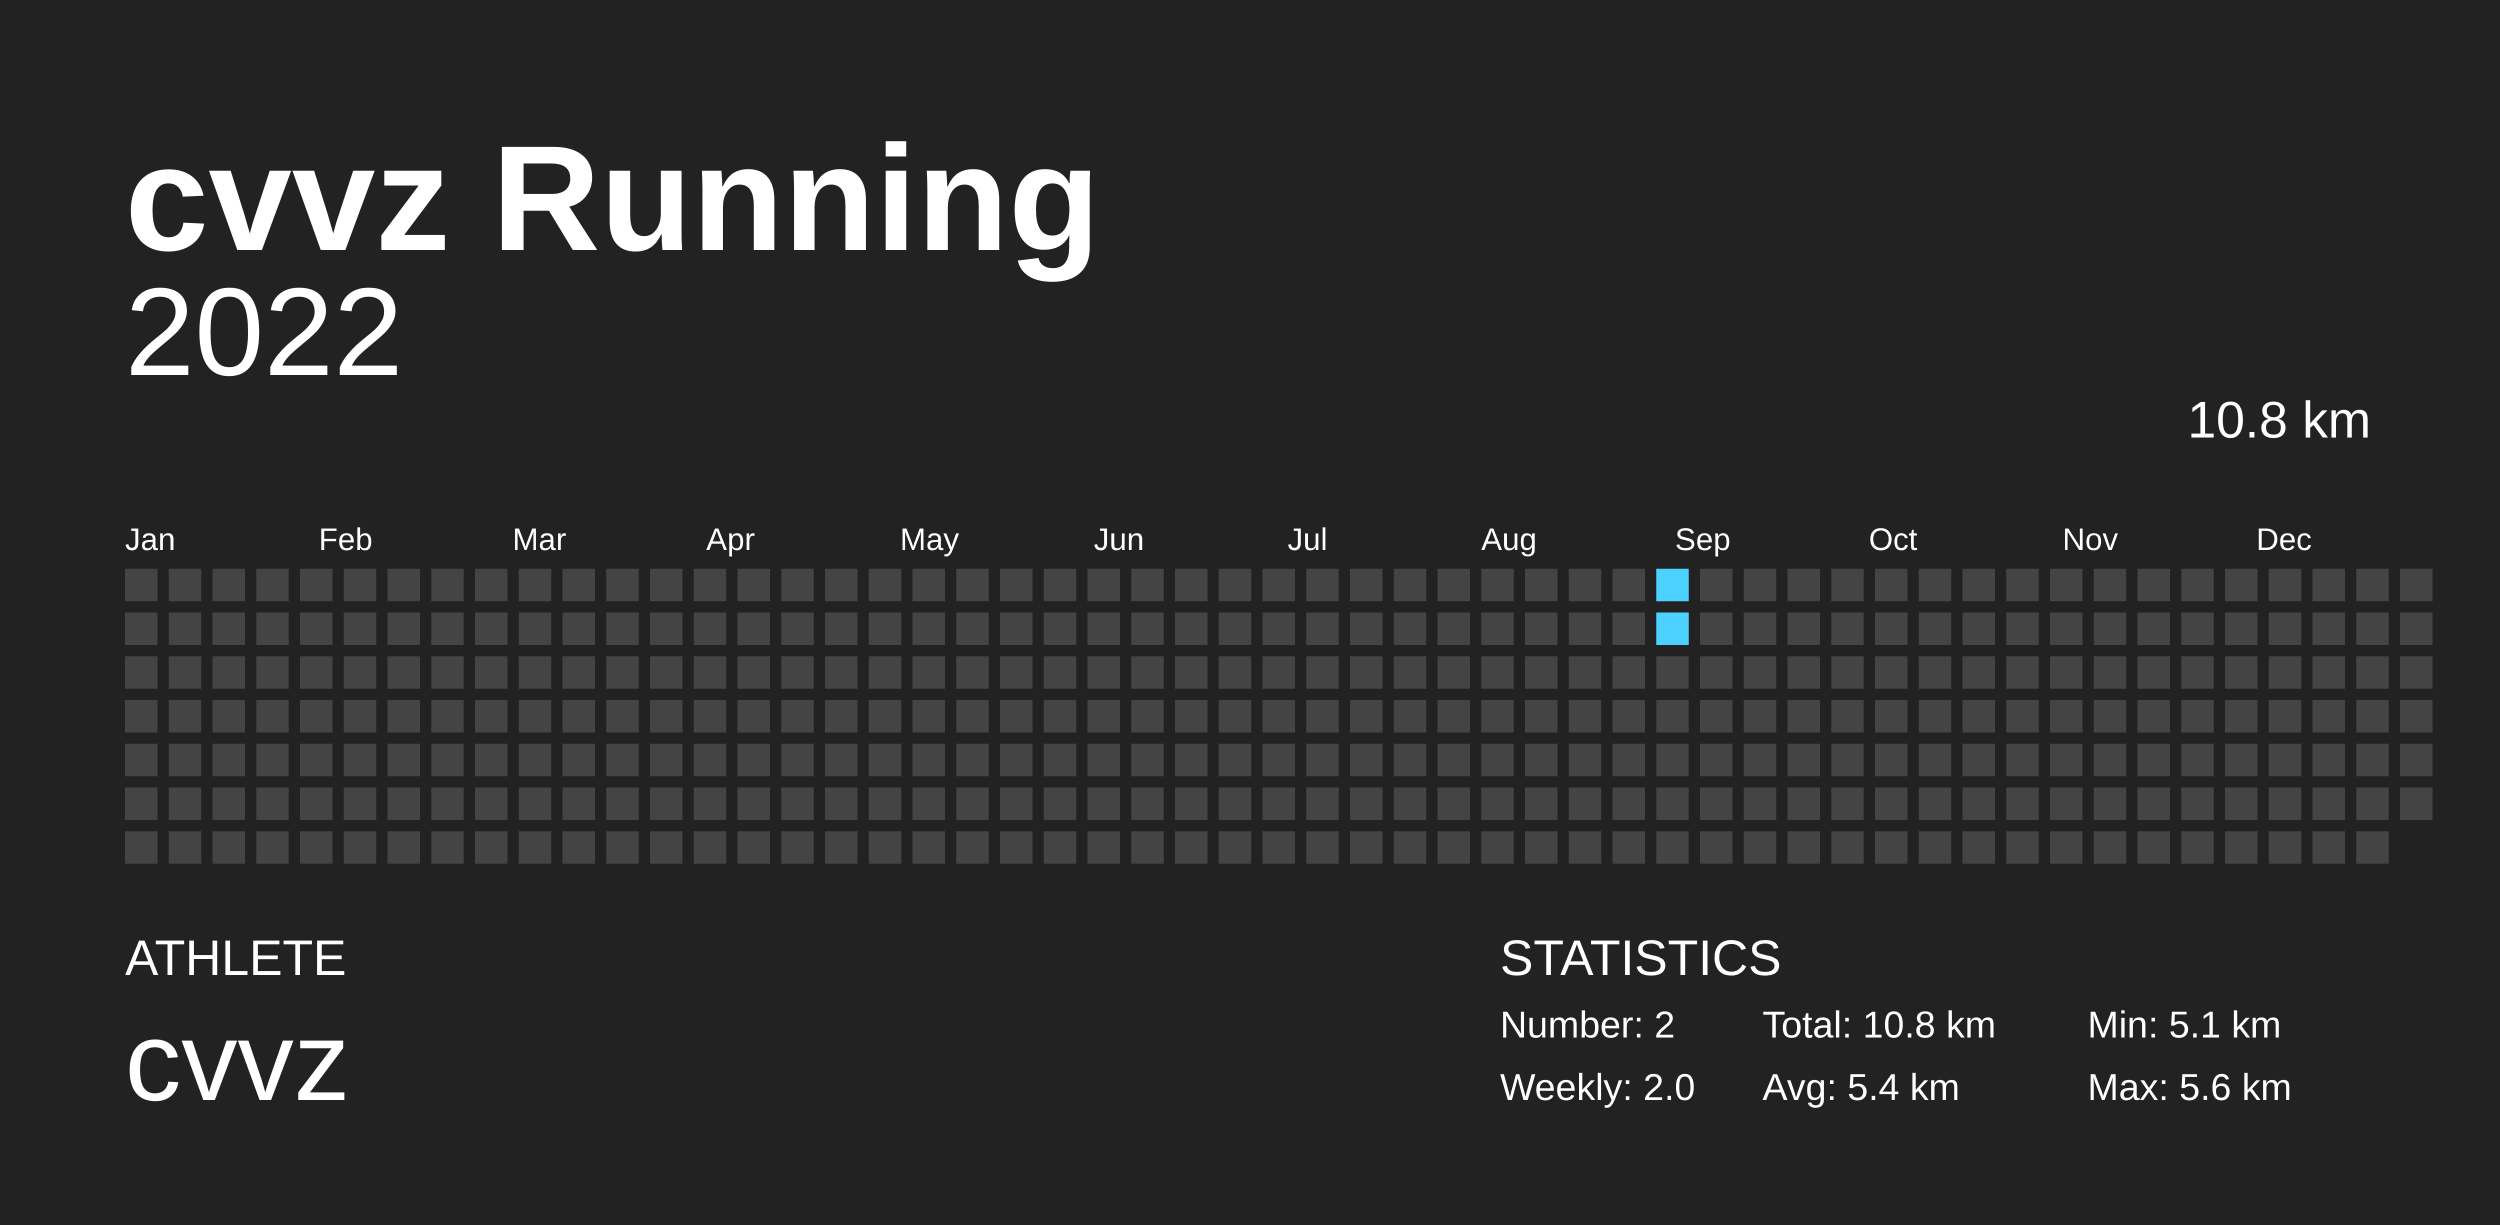
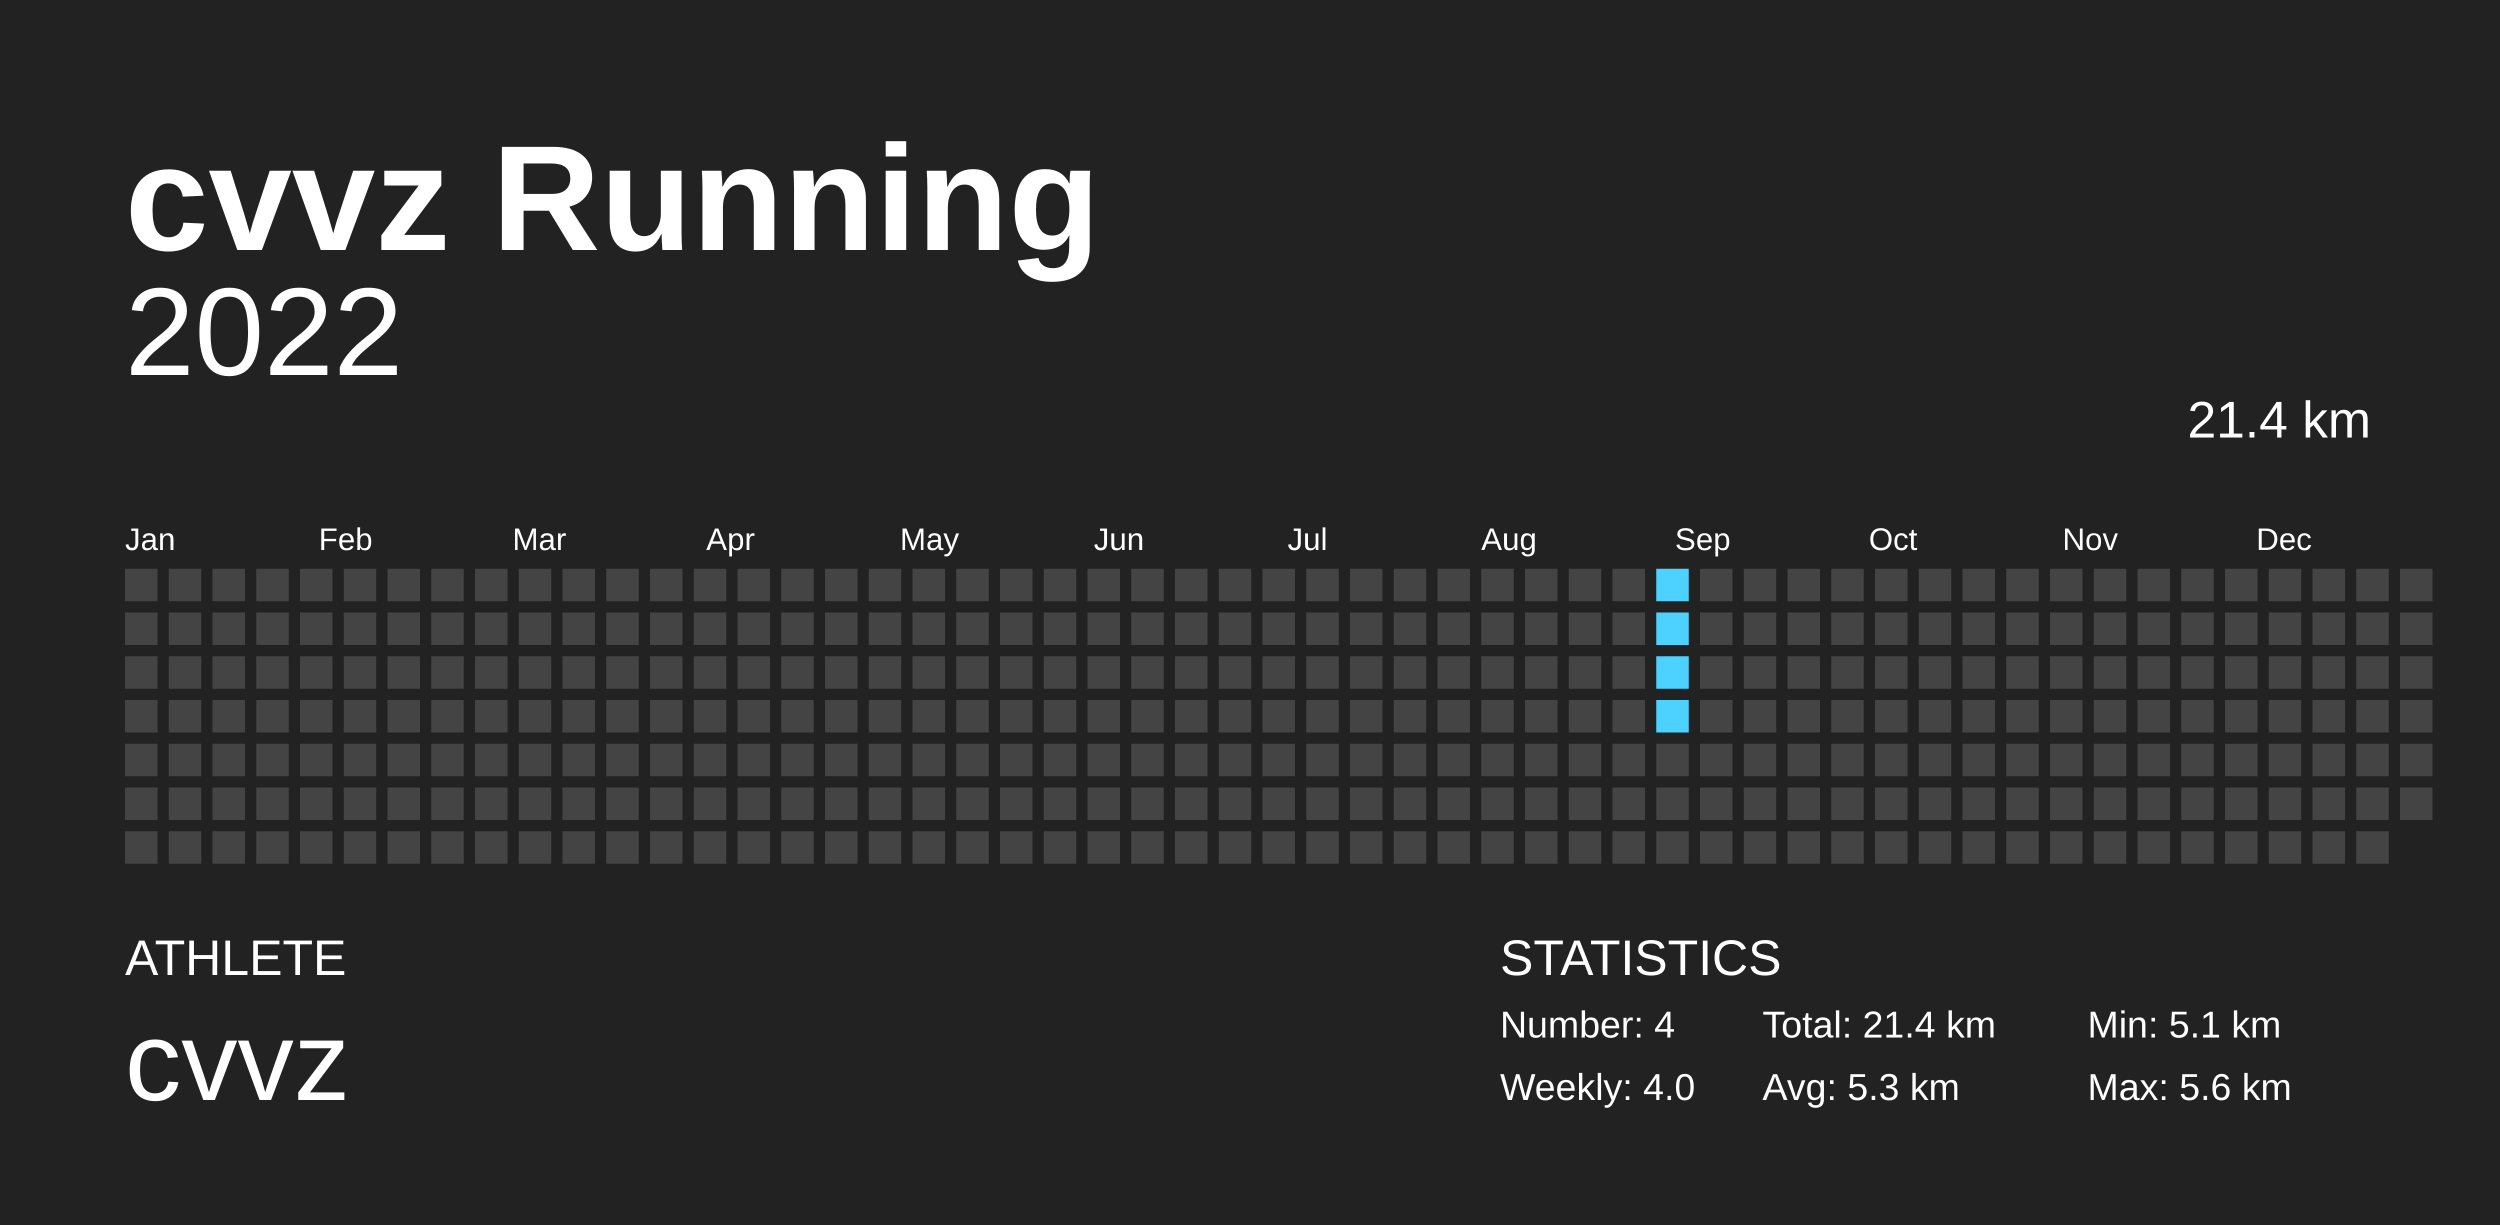
<svg xmlns="http://www.w3.org/2000/svg" baseProfile="full" height="98mm" version="1.1" viewBox="0,0,200,98" width="200mm">
  <defs />
  <rect fill="#222222" height="98" width="200" x="0" y="0" />
  <text fill="#FFFFFF" style="font-size:12px; font-family:Arial; font-weight:bold;" x="10" y="20">cvvz Running</text>
  <text fill="#FFFFFF" style="font-size:4px; font-family:Arial" x="10" y="78">ATHLETE</text>
  <text fill="#FFFFFF" style="font-size:9px; font-family:Arial" x="10" y="88">cvvz</text>
  <text fill="#FFFFFF" style="font-size:4px; font-family:Arial" x="120" y="78">STATISTICS</text>
-   <text fill="#FFFFFF" style="font-size:3px; font-family:Arial" x="120" y="83">Number: 2</text>
-   <text fill="#FFFFFF" style="font-size:3px; font-family:Arial" x="120" y="88">Weekly: 2.0</text>
-   <text fill="#FFFFFF" style="font-size:3px; font-family:Arial" x="141" y="83">Total: 10.8 km</text>
-   <text fill="#FFFFFF" style="font-size:3px; font-family:Arial" x="141" y="88">Avg: 5.4 km</text>
+   <text fill="#FFFFFF" style="font-size:3px; font-family:Arial" x="120" y="83">Number: 4</text>
+   <text fill="#FFFFFF" style="font-size:3px; font-family:Arial" x="120" y="88">Weekly: 4.0</text>
+   <text fill="#FFFFFF" style="font-size:3px; font-family:Arial" x="141" y="83">Total: 21.4 km</text>
+   <text fill="#FFFFFF" style="font-size:3px; font-family:Arial" x="141" y="88">Avg: 5.3 km</text>
  <text fill="#FFFFFF" style="font-size:3px; font-family:Arial" x="167" y="83">Min: 5.1 km</text>
  <text fill="#FFFFFF" style="font-size:3px; font-family:Arial" x="167" y="88">Max: 5.6 km</text>
  <text alignment-baseline="hanging" fill="#FFFFFF" style="font-size:10.0px; font-family:Arial;" x="10" y="30">2022</text>
-   <text alignment-baseline="hanging" fill="#FFFFFF" style="font-size:4.125px; font-family:Arial;" x="175" y="35">10.8 km</text>
+   <text alignment-baseline="hanging" fill="#FFFFFF" style="font-size:4.125px; font-family:Arial;" x="175" y="35">21.4 km</text>
  <text fill="#FFFFFF" style="font-size:2.5px; font-family:Arial" x="10.0" y="44">Jan</text>
  <text fill="#FFFFFF" style="font-size:2.5px; font-family:Arial" x="25.5" y="44">Feb</text>
  <text fill="#FFFFFF" style="font-size:2.5px; font-family:Arial" x="41.0" y="44">Mar</text>
  <text fill="#FFFFFF" style="font-size:2.5px; font-family:Arial" x="56.5" y="44">Apr</text>
  <text fill="#FFFFFF" style="font-size:2.5px; font-family:Arial" x="72.0" y="44">May</text>
  <text fill="#FFFFFF" style="font-size:2.5px; font-family:Arial" x="87.5" y="44">Jun</text>
  <text fill="#FFFFFF" style="font-size:2.5px; font-family:Arial" x="103.0" y="44">Jul</text>
  <text fill="#FFFFFF" style="font-size:2.5px; font-family:Arial" x="118.5" y="44">Aug</text>
  <text fill="#FFFFFF" style="font-size:2.5px; font-family:Arial" x="134.0" y="44">Sep</text>
  <text fill="#FFFFFF" style="font-size:2.5px; font-family:Arial" x="149.5" y="44">Oct</text>
  <text fill="#FFFFFF" style="font-size:2.5px; font-family:Arial" x="165.0" y="44">Nov</text>
  <text fill="#FFFFFF" style="font-size:2.5px; font-family:Arial" x="180.5" y="44">Dec</text>
  <rect fill="#444444" height="2.6" width="2.6" x="10.0" y="45.5" />
  <rect fill="#444444" height="2.6" width="2.6" x="10.0" y="49.0" />
  <rect fill="#444444" height="2.6" width="2.6" x="10.0" y="52.5" />
  <rect fill="#444444" height="2.6" width="2.6" x="10.0" y="56.0" />
  <rect fill="#444444" height="2.6" width="2.6" x="10.0" y="59.5" />
  <rect fill="#444444" height="2.6" width="2.6" x="10.0" y="63.0" />
  <rect fill="#444444" height="2.6" width="2.6" x="10.0" y="66.5" />
  <rect fill="#444444" height="2.6" width="2.6" x="13.5" y="45.5" />
  <rect fill="#444444" height="2.6" width="2.6" x="13.5" y="49.0" />
  <rect fill="#444444" height="2.6" width="2.6" x="13.5" y="52.5" />
  <rect fill="#444444" height="2.6" width="2.6" x="13.5" y="56.0" />
  <rect fill="#444444" height="2.6" width="2.6" x="13.5" y="59.5" />
  <rect fill="#444444" height="2.6" width="2.6" x="13.5" y="63.0" />
  <rect fill="#444444" height="2.6" width="2.6" x="13.5" y="66.5" />
  <rect fill="#444444" height="2.6" width="2.6" x="17.0" y="45.5" />
  <rect fill="#444444" height="2.6" width="2.6" x="17.0" y="49.0" />
  <rect fill="#444444" height="2.6" width="2.6" x="17.0" y="52.5" />
  <rect fill="#444444" height="2.6" width="2.6" x="17.0" y="56.0" />
  <rect fill="#444444" height="2.6" width="2.6" x="17.0" y="59.5" />
  <rect fill="#444444" height="2.6" width="2.6" x="17.0" y="63.0" />
  <rect fill="#444444" height="2.6" width="2.6" x="17.0" y="66.5" />
  <rect fill="#444444" height="2.6" width="2.6" x="20.5" y="45.5" />
  <rect fill="#444444" height="2.6" width="2.6" x="20.5" y="49.0" />
  <rect fill="#444444" height="2.6" width="2.6" x="20.5" y="52.5" />
  <rect fill="#444444" height="2.6" width="2.6" x="20.5" y="56.0" />
  <rect fill="#444444" height="2.6" width="2.6" x="20.5" y="59.5" />
  <rect fill="#444444" height="2.6" width="2.6" x="20.5" y="63.0" />
  <rect fill="#444444" height="2.6" width="2.6" x="20.5" y="66.5" />
  <rect fill="#444444" height="2.6" width="2.6" x="24.0" y="45.5" />
  <rect fill="#444444" height="2.6" width="2.6" x="24.0" y="49.0" />
  <rect fill="#444444" height="2.6" width="2.6" x="24.0" y="52.5" />
  <rect fill="#444444" height="2.6" width="2.6" x="24.0" y="56.0" />
  <rect fill="#444444" height="2.6" width="2.6" x="24.0" y="59.5" />
  <rect fill="#444444" height="2.6" width="2.6" x="24.0" y="63.0" />
  <rect fill="#444444" height="2.6" width="2.6" x="24.0" y="66.5" />
  <rect fill="#444444" height="2.6" width="2.6" x="27.5" y="45.5" />
  <rect fill="#444444" height="2.6" width="2.6" x="27.5" y="49.0" />
  <rect fill="#444444" height="2.6" width="2.6" x="27.5" y="52.5" />
  <rect fill="#444444" height="2.6" width="2.6" x="27.5" y="56.0" />
  <rect fill="#444444" height="2.6" width="2.6" x="27.5" y="59.5" />
  <rect fill="#444444" height="2.6" width="2.6" x="27.5" y="63.0" />
  <rect fill="#444444" height="2.6" width="2.6" x="27.5" y="66.5" />
  <rect fill="#444444" height="2.6" width="2.6" x="31.0" y="45.5" />
  <rect fill="#444444" height="2.6" width="2.6" x="31.0" y="49.0" />
  <rect fill="#444444" height="2.6" width="2.6" x="31.0" y="52.5" />
  <rect fill="#444444" height="2.6" width="2.6" x="31.0" y="56.0" />
  <rect fill="#444444" height="2.6" width="2.6" x="31.0" y="59.5" />
  <rect fill="#444444" height="2.6" width="2.6" x="31.0" y="63.0" />
  <rect fill="#444444" height="2.6" width="2.6" x="31.0" y="66.5" />
  <rect fill="#444444" height="2.6" width="2.6" x="34.5" y="45.5" />
  <rect fill="#444444" height="2.6" width="2.6" x="34.5" y="49.0" />
  <rect fill="#444444" height="2.6" width="2.6" x="34.5" y="52.5" />
  <rect fill="#444444" height="2.6" width="2.6" x="34.5" y="56.0" />
  <rect fill="#444444" height="2.6" width="2.6" x="34.5" y="59.5" />
  <rect fill="#444444" height="2.6" width="2.6" x="34.5" y="63.0" />
  <rect fill="#444444" height="2.6" width="2.6" x="34.5" y="66.5" />
  <rect fill="#444444" height="2.6" width="2.6" x="38.0" y="45.5" />
  <rect fill="#444444" height="2.6" width="2.6" x="38.0" y="49.0" />
  <rect fill="#444444" height="2.6" width="2.6" x="38.0" y="52.5" />
  <rect fill="#444444" height="2.6" width="2.6" x="38.0" y="56.0" />
  <rect fill="#444444" height="2.6" width="2.6" x="38.0" y="59.5" />
  <rect fill="#444444" height="2.6" width="2.6" x="38.0" y="63.0" />
  <rect fill="#444444" height="2.6" width="2.6" x="38.0" y="66.5" />
  <rect fill="#444444" height="2.6" width="2.6" x="41.5" y="45.5" />
  <rect fill="#444444" height="2.6" width="2.6" x="41.5" y="49.0" />
  <rect fill="#444444" height="2.6" width="2.6" x="41.5" y="52.5" />
  <rect fill="#444444" height="2.6" width="2.6" x="41.5" y="56.0" />
  <rect fill="#444444" height="2.6" width="2.6" x="41.5" y="59.5" />
  <rect fill="#444444" height="2.6" width="2.6" x="41.5" y="63.0" />
  <rect fill="#444444" height="2.6" width="2.6" x="41.5" y="66.5" />
  <rect fill="#444444" height="2.6" width="2.6" x="45.0" y="45.5" />
  <rect fill="#444444" height="2.6" width="2.6" x="45.0" y="49.0" />
  <rect fill="#444444" height="2.6" width="2.6" x="45.0" y="52.5" />
  <rect fill="#444444" height="2.6" width="2.6" x="45.0" y="56.0" />
  <rect fill="#444444" height="2.6" width="2.6" x="45.0" y="59.5" />
  <rect fill="#444444" height="2.6" width="2.6" x="45.0" y="63.0" />
  <rect fill="#444444" height="2.6" width="2.6" x="45.0" y="66.5" />
  <rect fill="#444444" height="2.6" width="2.6" x="48.5" y="45.5" />
  <rect fill="#444444" height="2.6" width="2.6" x="48.5" y="49.0" />
  <rect fill="#444444" height="2.6" width="2.6" x="48.5" y="52.5" />
  <rect fill="#444444" height="2.6" width="2.6" x="48.5" y="56.0" />
  <rect fill="#444444" height="2.6" width="2.6" x="48.5" y="59.5" />
  <rect fill="#444444" height="2.6" width="2.6" x="48.5" y="63.0" />
  <rect fill="#444444" height="2.6" width="2.6" x="48.5" y="66.5" />
  <rect fill="#444444" height="2.6" width="2.6" x="52.0" y="45.5" />
  <rect fill="#444444" height="2.6" width="2.6" x="52.0" y="49.0" />
  <rect fill="#444444" height="2.6" width="2.6" x="52.0" y="52.5" />
  <rect fill="#444444" height="2.6" width="2.6" x="52.0" y="56.0" />
  <rect fill="#444444" height="2.6" width="2.6" x="52.0" y="59.5" />
  <rect fill="#444444" height="2.6" width="2.6" x="52.0" y="63.0" />
  <rect fill="#444444" height="2.6" width="2.6" x="52.0" y="66.5" />
  <rect fill="#444444" height="2.6" width="2.6" x="55.5" y="45.5" />
  <rect fill="#444444" height="2.6" width="2.6" x="55.5" y="49.0" />
  <rect fill="#444444" height="2.6" width="2.6" x="55.5" y="52.5" />
  <rect fill="#444444" height="2.6" width="2.6" x="55.5" y="56.0" />
  <rect fill="#444444" height="2.6" width="2.6" x="55.5" y="59.5" />
  <rect fill="#444444" height="2.6" width="2.6" x="55.5" y="63.0" />
  <rect fill="#444444" height="2.6" width="2.6" x="55.5" y="66.5" />
  <rect fill="#444444" height="2.6" width="2.6" x="59.0" y="45.5" />
  <rect fill="#444444" height="2.6" width="2.6" x="59.0" y="49.0" />
  <rect fill="#444444" height="2.6" width="2.6" x="59.0" y="52.5" />
  <rect fill="#444444" height="2.6" width="2.6" x="59.0" y="56.0" />
  <rect fill="#444444" height="2.6" width="2.6" x="59.0" y="59.5" />
  <rect fill="#444444" height="2.6" width="2.6" x="59.0" y="63.0" />
  <rect fill="#444444" height="2.6" width="2.6" x="59.0" y="66.5" />
  <rect fill="#444444" height="2.6" width="2.6" x="62.5" y="45.5" />
  <rect fill="#444444" height="2.6" width="2.6" x="62.5" y="49.0" />
  <rect fill="#444444" height="2.6" width="2.6" x="62.5" y="52.5" />
  <rect fill="#444444" height="2.6" width="2.6" x="62.5" y="56.0" />
  <rect fill="#444444" height="2.6" width="2.6" x="62.5" y="59.5" />
  <rect fill="#444444" height="2.6" width="2.6" x="62.5" y="63.0" />
  <rect fill="#444444" height="2.6" width="2.6" x="62.5" y="66.5" />
  <rect fill="#444444" height="2.6" width="2.6" x="66.0" y="45.5" />
  <rect fill="#444444" height="2.6" width="2.6" x="66.0" y="49.0" />
  <rect fill="#444444" height="2.6" width="2.6" x="66.0" y="52.5" />
  <rect fill="#444444" height="2.6" width="2.6" x="66.0" y="56.0" />
  <rect fill="#444444" height="2.6" width="2.6" x="66.0" y="59.5" />
  <rect fill="#444444" height="2.6" width="2.6" x="66.0" y="63.0" />
  <rect fill="#444444" height="2.6" width="2.6" x="66.0" y="66.5" />
  <rect fill="#444444" height="2.6" width="2.6" x="69.5" y="45.5" />
  <rect fill="#444444" height="2.6" width="2.6" x="69.5" y="49.0" />
  <rect fill="#444444" height="2.6" width="2.6" x="69.5" y="52.5" />
  <rect fill="#444444" height="2.6" width="2.6" x="69.5" y="56.0" />
  <rect fill="#444444" height="2.6" width="2.6" x="69.5" y="59.5" />
  <rect fill="#444444" height="2.6" width="2.6" x="69.5" y="63.0" />
  <rect fill="#444444" height="2.6" width="2.6" x="69.5" y="66.5" />
  <rect fill="#444444" height="2.6" width="2.6" x="73.0" y="45.5" />
  <rect fill="#444444" height="2.6" width="2.6" x="73.0" y="49.0" />
  <rect fill="#444444" height="2.6" width="2.6" x="73.0" y="52.5" />
  <rect fill="#444444" height="2.6" width="2.6" x="73.0" y="56.0" />
  <rect fill="#444444" height="2.6" width="2.6" x="73.0" y="59.5" />
  <rect fill="#444444" height="2.6" width="2.6" x="73.0" y="63.0" />
  <rect fill="#444444" height="2.6" width="2.6" x="73.0" y="66.5" />
  <rect fill="#444444" height="2.6" width="2.6" x="76.5" y="45.5" />
  <rect fill="#444444" height="2.6" width="2.6" x="76.5" y="49.0" />
  <rect fill="#444444" height="2.6" width="2.6" x="76.5" y="52.5" />
  <rect fill="#444444" height="2.6" width="2.6" x="76.5" y="56.0" />
  <rect fill="#444444" height="2.6" width="2.6" x="76.5" y="59.5" />
  <rect fill="#444444" height="2.6" width="2.6" x="76.5" y="63.0" />
  <rect fill="#444444" height="2.6" width="2.6" x="76.5" y="66.5" />
  <rect fill="#444444" height="2.6" width="2.6" x="80.0" y="45.5" />
  <rect fill="#444444" height="2.6" width="2.6" x="80.0" y="49.0" />
  <rect fill="#444444" height="2.6" width="2.6" x="80.0" y="52.5" />
  <rect fill="#444444" height="2.6" width="2.6" x="80.0" y="56.0" />
  <rect fill="#444444" height="2.6" width="2.6" x="80.0" y="59.5" />
  <rect fill="#444444" height="2.6" width="2.6" x="80.0" y="63.0" />
  <rect fill="#444444" height="2.6" width="2.6" x="80.0" y="66.5" />
  <rect fill="#444444" height="2.6" width="2.6" x="83.5" y="45.5" />
  <rect fill="#444444" height="2.6" width="2.6" x="83.5" y="49.0" />
  <rect fill="#444444" height="2.6" width="2.6" x="83.5" y="52.5" />
  <rect fill="#444444" height="2.6" width="2.6" x="83.5" y="56.0" />
  <rect fill="#444444" height="2.6" width="2.6" x="83.5" y="59.5" />
  <rect fill="#444444" height="2.6" width="2.6" x="83.5" y="63.0" />
  <rect fill="#444444" height="2.6" width="2.6" x="83.5" y="66.5" />
  <rect fill="#444444" height="2.6" width="2.6" x="87.0" y="45.5" />
  <rect fill="#444444" height="2.6" width="2.6" x="87.0" y="49.0" />
  <rect fill="#444444" height="2.6" width="2.6" x="87.0" y="52.5" />
  <rect fill="#444444" height="2.6" width="2.6" x="87.0" y="56.0" />
  <rect fill="#444444" height="2.6" width="2.6" x="87.0" y="59.5" />
  <rect fill="#444444" height="2.6" width="2.6" x="87.0" y="63.0" />
  <rect fill="#444444" height="2.6" width="2.6" x="87.0" y="66.5" />
  <rect fill="#444444" height="2.6" width="2.6" x="90.5" y="45.5" />
  <rect fill="#444444" height="2.6" width="2.6" x="90.5" y="49.0" />
  <rect fill="#444444" height="2.6" width="2.6" x="90.5" y="52.5" />
  <rect fill="#444444" height="2.6" width="2.6" x="90.5" y="56.0" />
  <rect fill="#444444" height="2.6" width="2.6" x="90.5" y="59.5" />
  <rect fill="#444444" height="2.6" width="2.6" x="90.5" y="63.0" />
  <rect fill="#444444" height="2.6" width="2.6" x="90.5" y="66.5" />
  <rect fill="#444444" height="2.6" width="2.6" x="94.0" y="45.5" />
  <rect fill="#444444" height="2.6" width="2.6" x="94.0" y="49.0" />
  <rect fill="#444444" height="2.6" width="2.6" x="94.0" y="52.5" />
  <rect fill="#444444" height="2.6" width="2.6" x="94.0" y="56.0" />
  <rect fill="#444444" height="2.6" width="2.6" x="94.0" y="59.5" />
  <rect fill="#444444" height="2.6" width="2.6" x="94.0" y="63.0" />
  <rect fill="#444444" height="2.6" width="2.6" x="94.0" y="66.5" />
  <rect fill="#444444" height="2.6" width="2.6" x="97.5" y="45.5" />
  <rect fill="#444444" height="2.6" width="2.6" x="97.5" y="49.0" />
  <rect fill="#444444" height="2.6" width="2.6" x="97.5" y="52.5" />
  <rect fill="#444444" height="2.6" width="2.6" x="97.5" y="56.0" />
  <rect fill="#444444" height="2.6" width="2.6" x="97.5" y="59.5" />
  <rect fill="#444444" height="2.6" width="2.6" x="97.5" y="63.0" />
  <rect fill="#444444" height="2.6" width="2.6" x="97.5" y="66.5" />
  <rect fill="#444444" height="2.6" width="2.6" x="101.0" y="45.5" />
  <rect fill="#444444" height="2.6" width="2.6" x="101.0" y="49.0" />
  <rect fill="#444444" height="2.6" width="2.6" x="101.0" y="52.5" />
  <rect fill="#444444" height="2.6" width="2.6" x="101.0" y="56.0" />
  <rect fill="#444444" height="2.6" width="2.6" x="101.0" y="59.5" />
  <rect fill="#444444" height="2.6" width="2.6" x="101.0" y="63.0" />
  <rect fill="#444444" height="2.6" width="2.6" x="101.0" y="66.5" />
  <rect fill="#444444" height="2.6" width="2.6" x="104.5" y="45.5" />
  <rect fill="#444444" height="2.6" width="2.6" x="104.5" y="49.0" />
  <rect fill="#444444" height="2.6" width="2.6" x="104.5" y="52.5" />
  <rect fill="#444444" height="2.6" width="2.6" x="104.5" y="56.0" />
  <rect fill="#444444" height="2.6" width="2.6" x="104.5" y="59.5" />
  <rect fill="#444444" height="2.6" width="2.6" x="104.5" y="63.0" />
  <rect fill="#444444" height="2.6" width="2.6" x="104.5" y="66.5" />
  <rect fill="#444444" height="2.6" width="2.6" x="108.0" y="45.5" />
  <rect fill="#444444" height="2.6" width="2.6" x="108.0" y="49.0" />
  <rect fill="#444444" height="2.6" width="2.6" x="108.0" y="52.5" />
  <rect fill="#444444" height="2.6" width="2.6" x="108.0" y="56.0" />
  <rect fill="#444444" height="2.6" width="2.6" x="108.0" y="59.5" />
  <rect fill="#444444" height="2.6" width="2.6" x="108.0" y="63.0" />
  <rect fill="#444444" height="2.6" width="2.6" x="108.0" y="66.5" />
  <rect fill="#444444" height="2.6" width="2.6" x="111.5" y="45.5" />
  <rect fill="#444444" height="2.6" width="2.6" x="111.5" y="49.0" />
  <rect fill="#444444" height="2.6" width="2.6" x="111.5" y="52.5" />
  <rect fill="#444444" height="2.6" width="2.6" x="111.5" y="56.0" />
  <rect fill="#444444" height="2.6" width="2.6" x="111.5" y="59.5" />
  <rect fill="#444444" height="2.6" width="2.6" x="111.5" y="63.0" />
  <rect fill="#444444" height="2.6" width="2.6" x="111.5" y="66.5" />
  <rect fill="#444444" height="2.6" width="2.6" x="115.0" y="45.5" />
  <rect fill="#444444" height="2.6" width="2.6" x="115.0" y="49.0" />
  <rect fill="#444444" height="2.6" width="2.6" x="115.0" y="52.5" />
  <rect fill="#444444" height="2.6" width="2.6" x="115.0" y="56.0" />
  <rect fill="#444444" height="2.6" width="2.6" x="115.0" y="59.5" />
  <rect fill="#444444" height="2.6" width="2.6" x="115.0" y="63.0" />
  <rect fill="#444444" height="2.6" width="2.6" x="115.0" y="66.5" />
  <rect fill="#444444" height="2.6" width="2.6" x="118.5" y="45.5" />
  <rect fill="#444444" height="2.6" width="2.6" x="118.5" y="49.0" />
  <rect fill="#444444" height="2.6" width="2.6" x="118.5" y="52.5" />
  <rect fill="#444444" height="2.6" width="2.6" x="118.5" y="56.0" />
  <rect fill="#444444" height="2.6" width="2.6" x="118.5" y="59.5" />
  <rect fill="#444444" height="2.6" width="2.6" x="118.5" y="63.0" />
  <rect fill="#444444" height="2.6" width="2.6" x="118.5" y="66.5" />
  <rect fill="#444444" height="2.6" width="2.6" x="122.0" y="45.5" />
  <rect fill="#444444" height="2.6" width="2.6" x="122.0" y="49.0" />
  <rect fill="#444444" height="2.6" width="2.6" x="122.0" y="52.5" />
  <rect fill="#444444" height="2.6" width="2.6" x="122.0" y="56.0" />
  <rect fill="#444444" height="2.6" width="2.6" x="122.0" y="59.5" />
  <rect fill="#444444" height="2.6" width="2.6" x="122.0" y="63.0" />
  <rect fill="#444444" height="2.6" width="2.6" x="122.0" y="66.5" />
  <rect fill="#444444" height="2.6" width="2.6" x="125.5" y="45.5" />
  <rect fill="#444444" height="2.6" width="2.6" x="125.5" y="49.0" />
  <rect fill="#444444" height="2.6" width="2.6" x="125.5" y="52.5" />
  <rect fill="#444444" height="2.6" width="2.6" x="125.5" y="56.0" />
  <rect fill="#444444" height="2.6" width="2.6" x="125.5" y="59.5" />
  <rect fill="#444444" height="2.6" width="2.6" x="125.5" y="63.0" />
  <rect fill="#444444" height="2.6" width="2.6" x="125.5" y="66.5" />
  <rect fill="#444444" height="2.6" width="2.6" x="129.0" y="45.5" />
  <rect fill="#444444" height="2.6" width="2.6" x="129.0" y="49.0" />
  <rect fill="#444444" height="2.6" width="2.6" x="129.0" y="52.5" />
  <rect fill="#444444" height="2.6" width="2.6" x="129.0" y="56.0" />
  <rect fill="#444444" height="2.6" width="2.6" x="129.0" y="59.5" />
  <rect fill="#444444" height="2.6" width="2.6" x="129.0" y="63.0" />
  <rect fill="#444444" height="2.6" width="2.6" x="129.0" y="66.5" />
  <rect fill="#4dd2ff" height="2.6" width="2.6" x="132.5" y="45.5" />
  <rect fill="#4dd2ff" height="2.6" width="2.6" x="132.5" y="49.0" />
-   <rect fill="#444444" height="2.6" width="2.6" x="132.5" y="52.5" />
-   <rect fill="#444444" height="2.6" width="2.6" x="132.5" y="56.0" />
+   <rect fill="#4dd2ff" height="2.6" width="2.6" x="132.5" y="52.5" />
+   <rect fill="#4dd2ff" height="2.6" width="2.6" x="132.5" y="56.0" />
  <rect fill="#444444" height="2.6" width="2.6" x="132.5" y="59.5" />
  <rect fill="#444444" height="2.6" width="2.6" x="132.5" y="63.0" />
  <rect fill="#444444" height="2.6" width="2.6" x="132.5" y="66.5" />
  <rect fill="#444444" height="2.6" width="2.6" x="136.0" y="45.5" />
  <rect fill="#444444" height="2.6" width="2.6" x="136.0" y="49.0" />
  <rect fill="#444444" height="2.6" width="2.6" x="136.0" y="52.5" />
  <rect fill="#444444" height="2.6" width="2.6" x="136.0" y="56.0" />
  <rect fill="#444444" height="2.6" width="2.6" x="136.0" y="59.5" />
  <rect fill="#444444" height="2.6" width="2.6" x="136.0" y="63.0" />
  <rect fill="#444444" height="2.6" width="2.6" x="136.0" y="66.5" />
  <rect fill="#444444" height="2.6" width="2.6" x="139.5" y="45.5" />
  <rect fill="#444444" height="2.6" width="2.6" x="139.5" y="49.0" />
  <rect fill="#444444" height="2.6" width="2.6" x="139.5" y="52.5" />
  <rect fill="#444444" height="2.6" width="2.6" x="139.5" y="56.0" />
  <rect fill="#444444" height="2.6" width="2.6" x="139.5" y="59.5" />
  <rect fill="#444444" height="2.6" width="2.6" x="139.5" y="63.0" />
  <rect fill="#444444" height="2.6" width="2.6" x="139.5" y="66.5" />
  <rect fill="#444444" height="2.6" width="2.6" x="143.0" y="45.5" />
  <rect fill="#444444" height="2.6" width="2.6" x="143.0" y="49.0" />
  <rect fill="#444444" height="2.6" width="2.6" x="143.0" y="52.5" />
  <rect fill="#444444" height="2.6" width="2.6" x="143.0" y="56.0" />
  <rect fill="#444444" height="2.6" width="2.6" x="143.0" y="59.5" />
  <rect fill="#444444" height="2.6" width="2.6" x="143.0" y="63.0" />
  <rect fill="#444444" height="2.6" width="2.6" x="143.0" y="66.5" />
  <rect fill="#444444" height="2.6" width="2.6" x="146.5" y="45.5" />
  <rect fill="#444444" height="2.6" width="2.6" x="146.5" y="49.0" />
  <rect fill="#444444" height="2.6" width="2.6" x="146.5" y="52.5" />
  <rect fill="#444444" height="2.6" width="2.6" x="146.5" y="56.0" />
  <rect fill="#444444" height="2.6" width="2.6" x="146.5" y="59.5" />
  <rect fill="#444444" height="2.6" width="2.6" x="146.5" y="63.0" />
  <rect fill="#444444" height="2.6" width="2.6" x="146.5" y="66.5" />
  <rect fill="#444444" height="2.6" width="2.6" x="150.0" y="45.5" />
  <rect fill="#444444" height="2.6" width="2.6" x="150.0" y="49.0" />
  <rect fill="#444444" height="2.6" width="2.6" x="150.0" y="52.5" />
  <rect fill="#444444" height="2.6" width="2.6" x="150.0" y="56.0" />
  <rect fill="#444444" height="2.6" width="2.6" x="150.0" y="59.5" />
  <rect fill="#444444" height="2.6" width="2.6" x="150.0" y="63.0" />
  <rect fill="#444444" height="2.6" width="2.6" x="150.0" y="66.5" />
  <rect fill="#444444" height="2.6" width="2.6" x="153.5" y="45.5" />
  <rect fill="#444444" height="2.6" width="2.6" x="153.5" y="49.0" />
  <rect fill="#444444" height="2.6" width="2.6" x="153.5" y="52.5" />
  <rect fill="#444444" height="2.6" width="2.6" x="153.5" y="56.0" />
  <rect fill="#444444" height="2.6" width="2.6" x="153.5" y="59.5" />
  <rect fill="#444444" height="2.6" width="2.6" x="153.5" y="63.0" />
  <rect fill="#444444" height="2.6" width="2.6" x="153.5" y="66.5" />
  <rect fill="#444444" height="2.6" width="2.6" x="157.0" y="45.5" />
  <rect fill="#444444" height="2.6" width="2.6" x="157.0" y="49.0" />
  <rect fill="#444444" height="2.6" width="2.6" x="157.0" y="52.5" />
  <rect fill="#444444" height="2.6" width="2.6" x="157.0" y="56.0" />
  <rect fill="#444444" height="2.6" width="2.6" x="157.0" y="59.5" />
  <rect fill="#444444" height="2.6" width="2.6" x="157.0" y="63.0" />
  <rect fill="#444444" height="2.6" width="2.6" x="157.0" y="66.5" />
  <rect fill="#444444" height="2.6" width="2.6" x="160.5" y="45.5" />
  <rect fill="#444444" height="2.6" width="2.6" x="160.5" y="49.0" />
  <rect fill="#444444" height="2.6" width="2.6" x="160.5" y="52.5" />
  <rect fill="#444444" height="2.6" width="2.6" x="160.5" y="56.0" />
  <rect fill="#444444" height="2.6" width="2.6" x="160.5" y="59.5" />
  <rect fill="#444444" height="2.6" width="2.6" x="160.5" y="63.0" />
  <rect fill="#444444" height="2.6" width="2.6" x="160.5" y="66.5" />
  <rect fill="#444444" height="2.6" width="2.6" x="164.0" y="45.5" />
  <rect fill="#444444" height="2.6" width="2.6" x="164.0" y="49.0" />
  <rect fill="#444444" height="2.6" width="2.6" x="164.0" y="52.5" />
  <rect fill="#444444" height="2.6" width="2.6" x="164.0" y="56.0" />
  <rect fill="#444444" height="2.6" width="2.6" x="164.0" y="59.5" />
  <rect fill="#444444" height="2.6" width="2.6" x="164.0" y="63.0" />
  <rect fill="#444444" height="2.6" width="2.6" x="164.0" y="66.5" />
  <rect fill="#444444" height="2.6" width="2.6" x="167.5" y="45.5" />
  <rect fill="#444444" height="2.6" width="2.6" x="167.5" y="49.0" />
  <rect fill="#444444" height="2.6" width="2.6" x="167.5" y="52.5" />
  <rect fill="#444444" height="2.6" width="2.6" x="167.5" y="56.0" />
  <rect fill="#444444" height="2.6" width="2.6" x="167.5" y="59.5" />
  <rect fill="#444444" height="2.6" width="2.6" x="167.5" y="63.0" />
  <rect fill="#444444" height="2.6" width="2.6" x="167.5" y="66.5" />
  <rect fill="#444444" height="2.6" width="2.6" x="171.0" y="45.5" />
  <rect fill="#444444" height="2.6" width="2.6" x="171.0" y="49.0" />
  <rect fill="#444444" height="2.6" width="2.6" x="171.0" y="52.5" />
  <rect fill="#444444" height="2.6" width="2.6" x="171.0" y="56.0" />
  <rect fill="#444444" height="2.6" width="2.6" x="171.0" y="59.5" />
  <rect fill="#444444" height="2.6" width="2.6" x="171.0" y="63.0" />
  <rect fill="#444444" height="2.6" width="2.6" x="171.0" y="66.5" />
  <rect fill="#444444" height="2.6" width="2.6" x="174.5" y="45.5" />
  <rect fill="#444444" height="2.6" width="2.6" x="174.5" y="49.0" />
  <rect fill="#444444" height="2.6" width="2.6" x="174.5" y="52.5" />
  <rect fill="#444444" height="2.6" width="2.6" x="174.5" y="56.0" />
  <rect fill="#444444" height="2.6" width="2.6" x="174.5" y="59.5" />
  <rect fill="#444444" height="2.6" width="2.6" x="174.5" y="63.0" />
  <rect fill="#444444" height="2.6" width="2.6" x="174.5" y="66.5" />
  <rect fill="#444444" height="2.6" width="2.6" x="178.0" y="45.5" />
  <rect fill="#444444" height="2.6" width="2.6" x="178.0" y="49.0" />
  <rect fill="#444444" height="2.6" width="2.6" x="178.0" y="52.5" />
  <rect fill="#444444" height="2.6" width="2.6" x="178.0" y="56.0" />
  <rect fill="#444444" height="2.6" width="2.6" x="178.0" y="59.5" />
  <rect fill="#444444" height="2.6" width="2.6" x="178.0" y="63.0" />
  <rect fill="#444444" height="2.6" width="2.6" x="178.0" y="66.5" />
  <rect fill="#444444" height="2.6" width="2.6" x="181.5" y="45.5" />
  <rect fill="#444444" height="2.6" width="2.6" x="181.5" y="49.0" />
  <rect fill="#444444" height="2.6" width="2.6" x="181.5" y="52.5" />
  <rect fill="#444444" height="2.6" width="2.6" x="181.5" y="56.0" />
  <rect fill="#444444" height="2.6" width="2.6" x="181.5" y="59.5" />
  <rect fill="#444444" height="2.6" width="2.6" x="181.5" y="63.0" />
  <rect fill="#444444" height="2.6" width="2.6" x="181.5" y="66.5" />
  <rect fill="#444444" height="2.6" width="2.6" x="185.0" y="45.5" />
  <rect fill="#444444" height="2.6" width="2.6" x="185.0" y="49.0" />
  <rect fill="#444444" height="2.6" width="2.6" x="185.0" y="52.5" />
  <rect fill="#444444" height="2.6" width="2.6" x="185.0" y="56.0" />
  <rect fill="#444444" height="2.6" width="2.6" x="185.0" y="59.5" />
  <rect fill="#444444" height="2.6" width="2.6" x="185.0" y="63.0" />
  <rect fill="#444444" height="2.6" width="2.6" x="185.0" y="66.5" />
  <rect fill="#444444" height="2.6" width="2.6" x="188.5" y="45.5" />
  <rect fill="#444444" height="2.6" width="2.6" x="188.5" y="49.0" />
  <rect fill="#444444" height="2.6" width="2.6" x="188.5" y="52.5" />
  <rect fill="#444444" height="2.6" width="2.6" x="188.5" y="56.0" />
  <rect fill="#444444" height="2.6" width="2.6" x="188.5" y="59.5" />
  <rect fill="#444444" height="2.6" width="2.6" x="188.5" y="63.0" />
  <rect fill="#444444" height="2.6" width="2.6" x="188.5" y="66.5" />
  <rect fill="#444444" height="2.6" width="2.6" x="192.0" y="45.5" />
  <rect fill="#444444" height="2.6" width="2.6" x="192.0" y="49.0" />
  <rect fill="#444444" height="2.6" width="2.6" x="192.0" y="52.5" />
  <rect fill="#444444" height="2.6" width="2.6" x="192.0" y="56.0" />
  <rect fill="#444444" height="2.6" width="2.6" x="192.0" y="59.5" />
  <rect fill="#444444" height="2.6" width="2.6" x="192.0" y="63.0" />
</svg>
